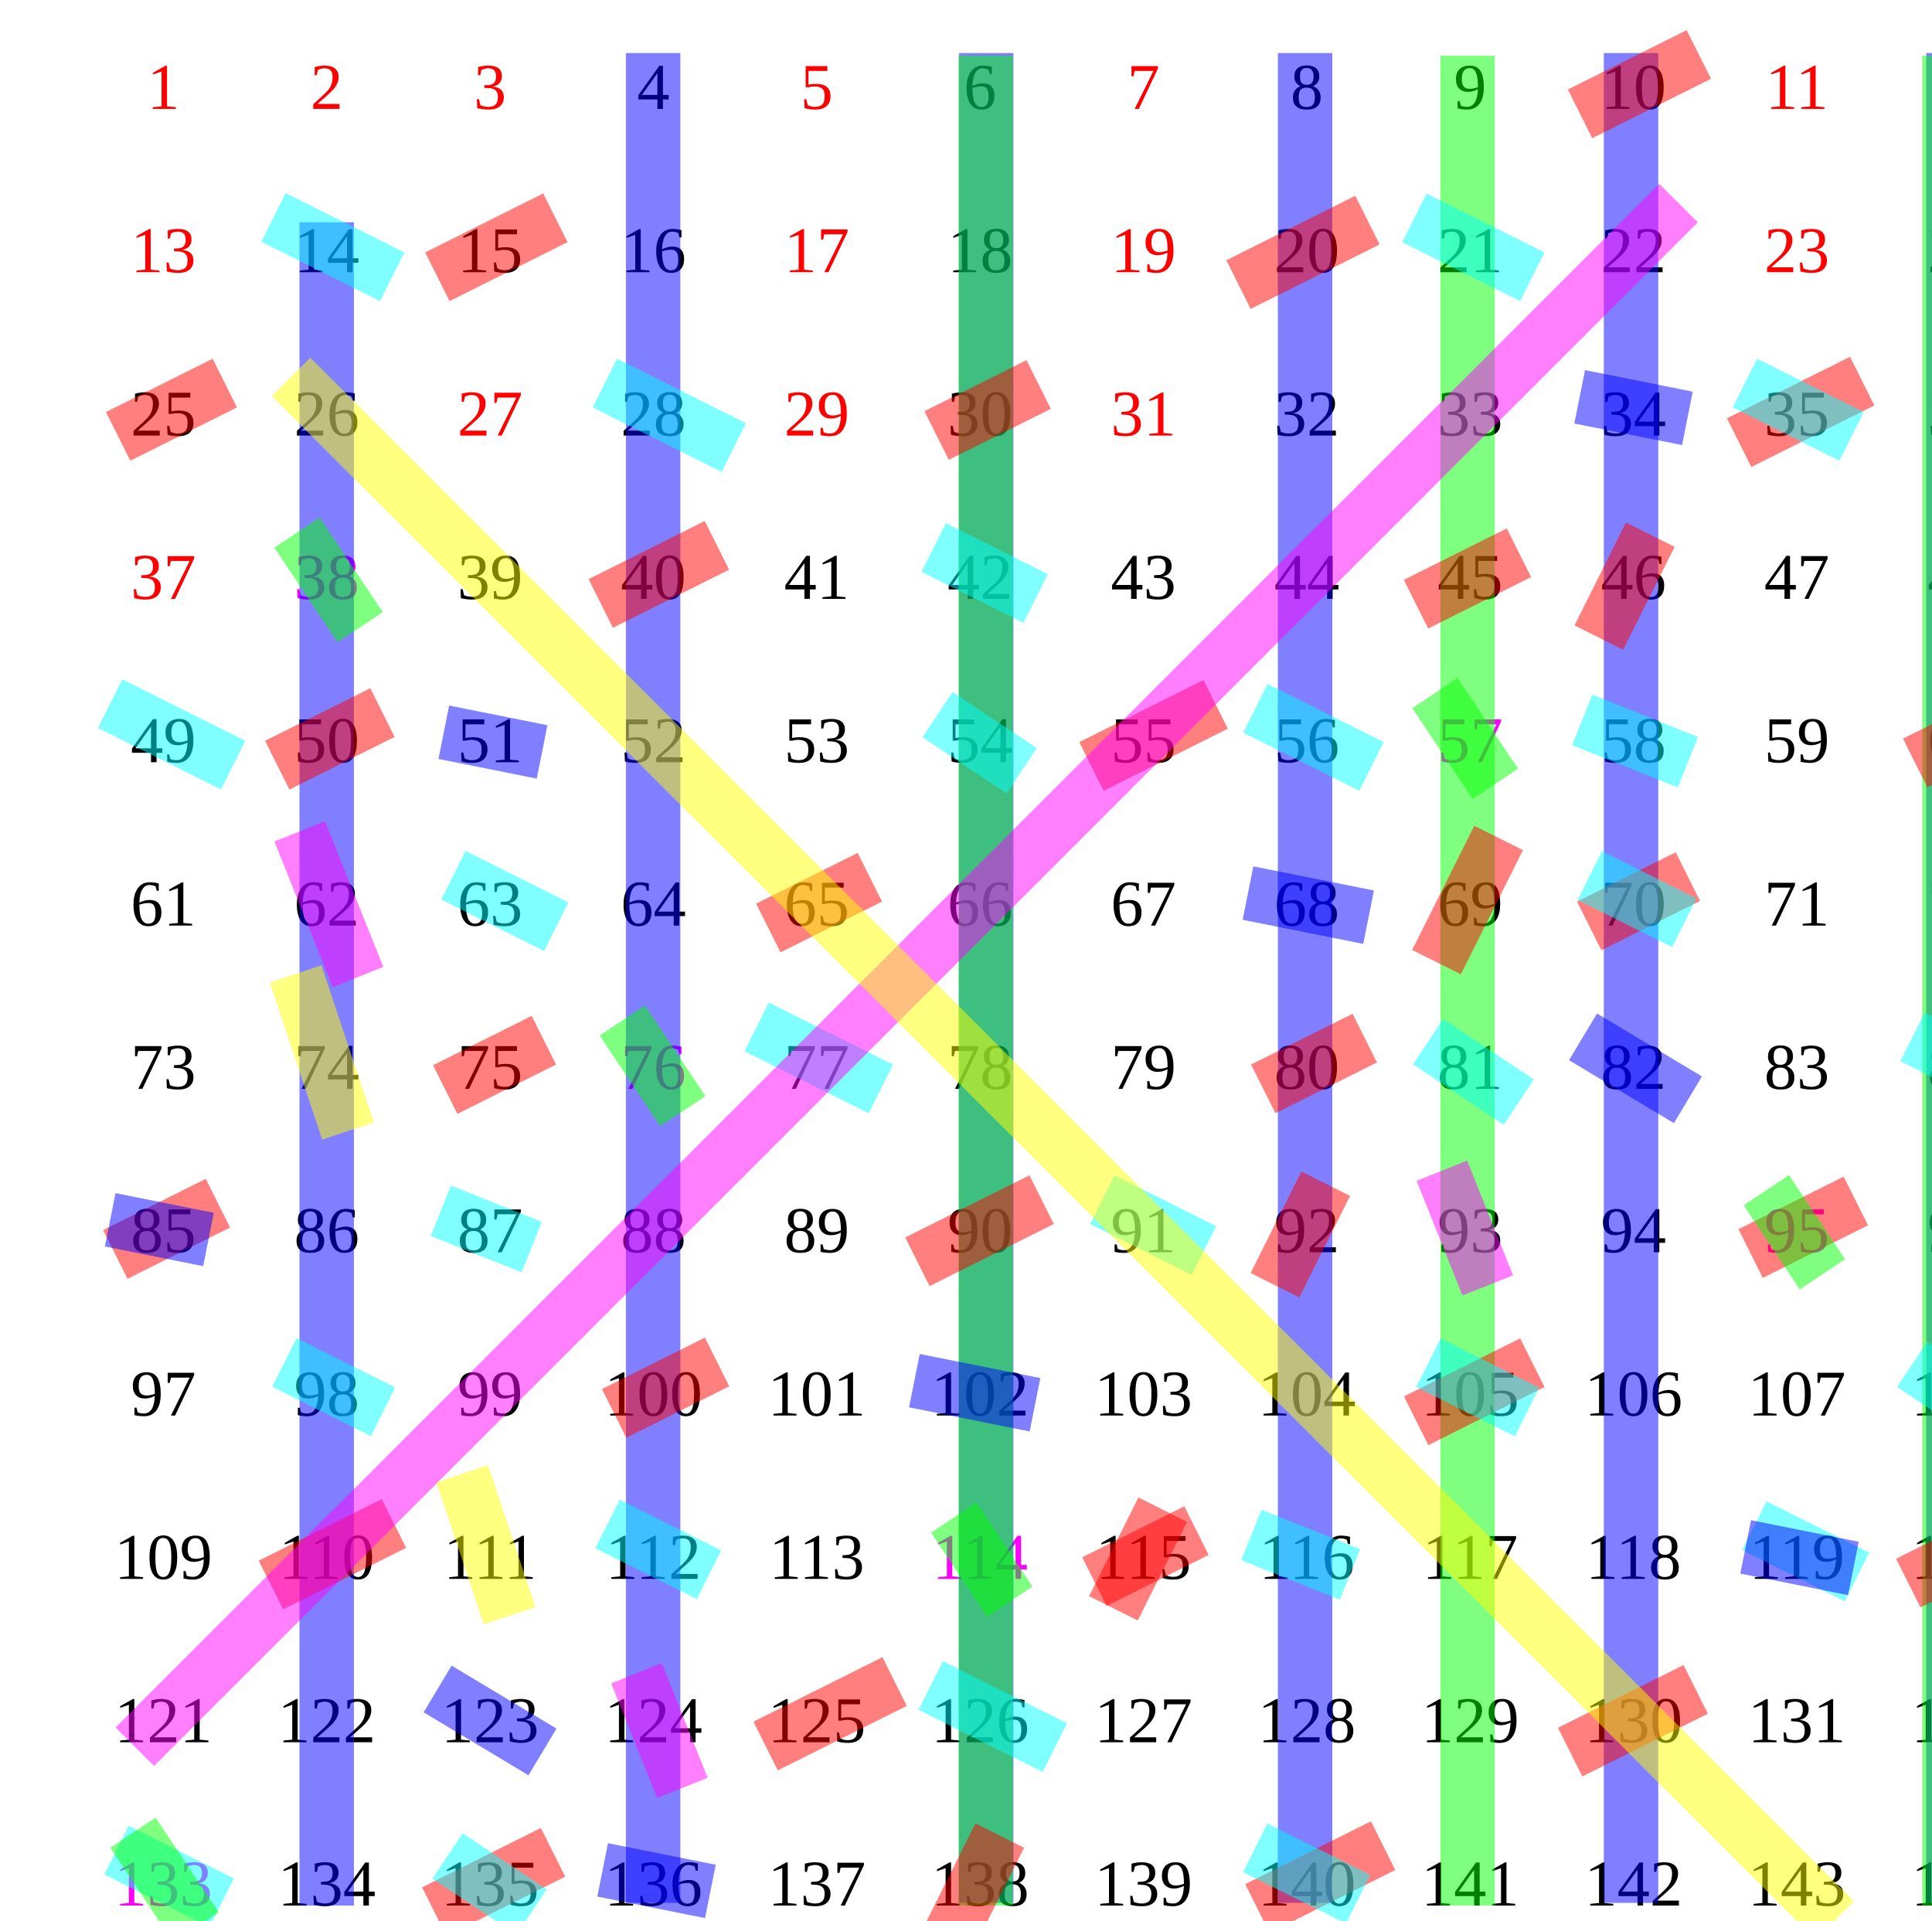
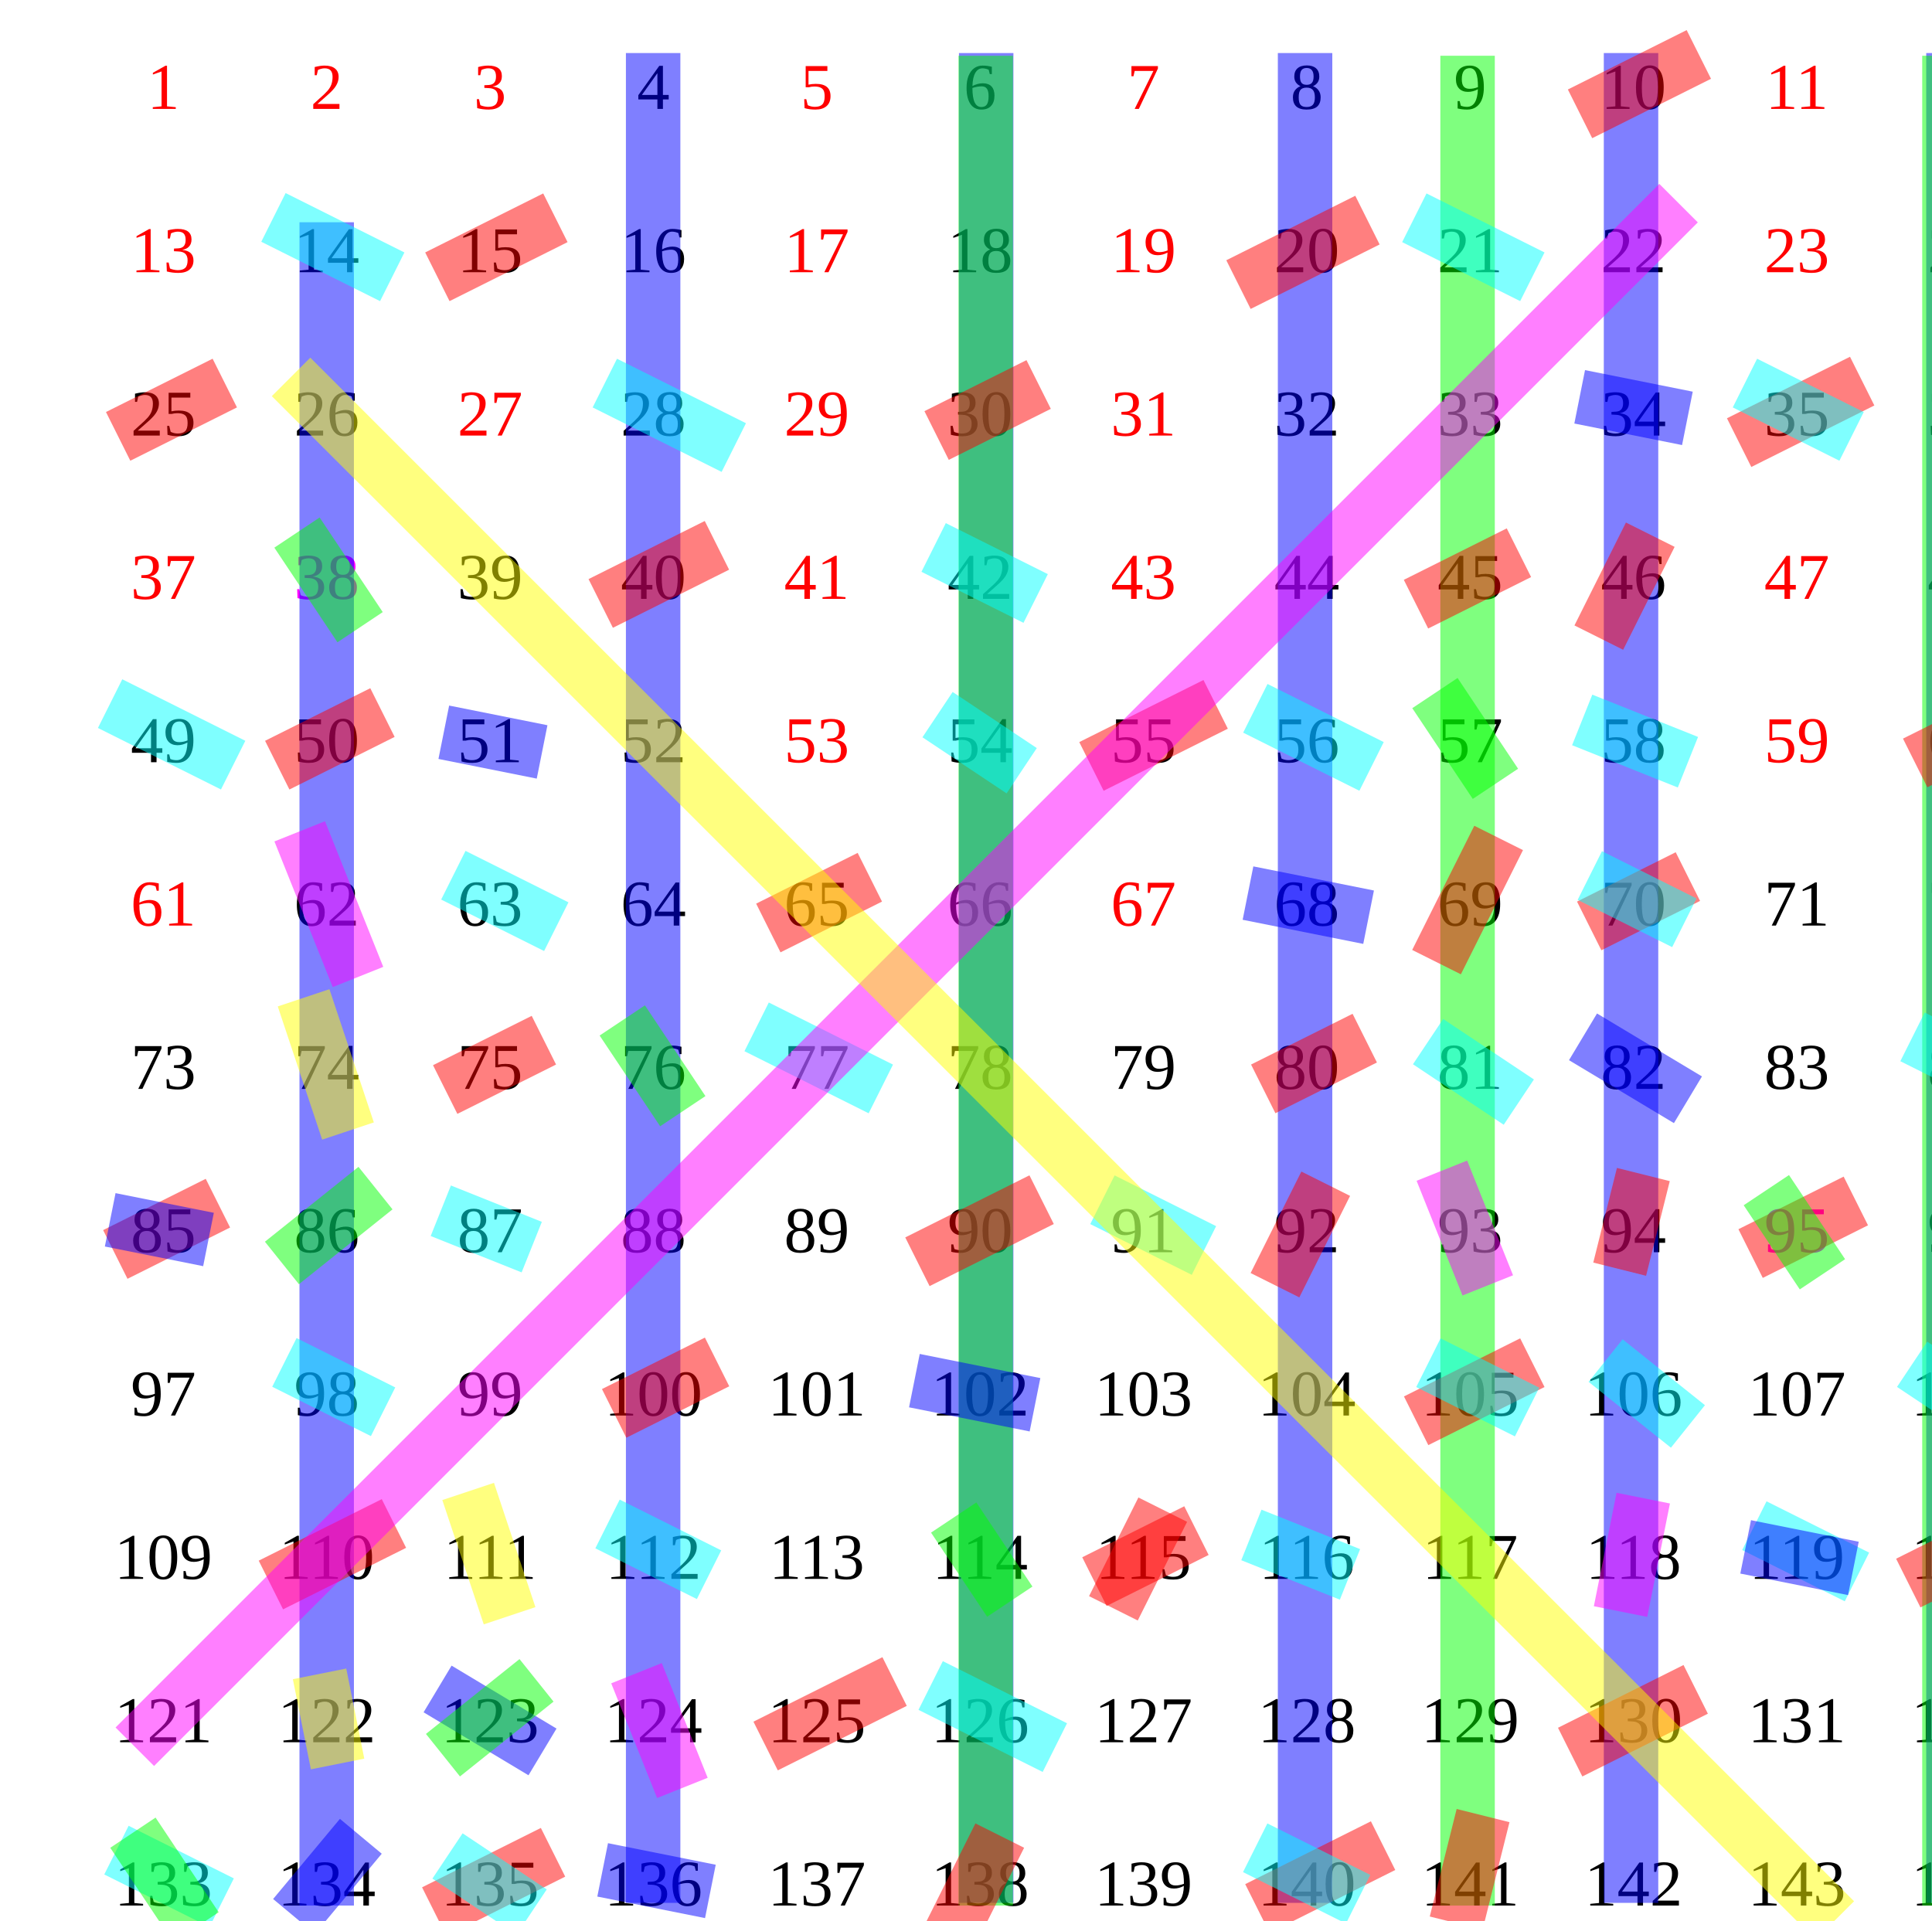
<svg xmlns="http://www.w3.org/2000/svg" id="svg9342" version="1.1" width="100%" height="100%">
  <defs id="defs9634" />
  <text text-anchor="middle" x="30" y="20" id="text9344" style="fill:#ff0000">1</text>
  <text text-anchor="middle" x="60" y="20" id="text9346" style="fill:#ff0000">2</text>
  <text text-anchor="middle" x="90" y="20" id="text9348" style="fill:#ff0000">3</text>
  <text text-anchor="middle" x="120" y="20" id="text9350">4</text>
  <text text-anchor="middle" x="150" y="20" id="text9352" style="fill:#ff0000">5</text>
  <text text-anchor="middle" x="180" y="20" id="text9354">6</text>
  <text text-anchor="middle" x="210" y="20" id="text9356" style="fill:#ff0000">7</text>
  <text text-anchor="middle" x="240" y="20" id="text9358">8</text>
  <text text-anchor="middle" x="270" y="20" id="text9360">9</text>
  <text text-anchor="middle" x="300" y="20" id="text9362">10</text>
  <text text-anchor="middle" x="330" y="20" id="text9364" style="fill:#ff0000">11</text>
  <text text-anchor="middle" x="360" y="20" id="text9366">12</text>
  <text text-anchor="middle" x="30" y="50" id="text9368" style="fill:#ff0000">13</text>
  <text text-anchor="middle" x="60" y="50" id="text9370">14</text>
  <text text-anchor="middle" x="90" y="50" id="text9372">15</text>
  <text text-anchor="middle" x="120" y="50" id="text9374">16</text>
  <text text-anchor="middle" x="150" y="50" id="text9376" style="fill:#ff0000">17</text>
  <text text-anchor="middle" x="180" y="50" id="text9378">18</text>
  <text text-anchor="middle" x="210" y="50" id="text9380" style="fill:#ff0000">19</text>
  <text text-anchor="middle" x="240" y="50" id="text9382">20</text>
  <text text-anchor="middle" x="270" y="50" id="text9384">21</text>
  <text text-anchor="middle" x="300" y="50" id="text9386">22</text>
  <text text-anchor="middle" x="330" y="50" id="text9388" style="fill:#ff0000">23</text>
  <text text-anchor="middle" x="360" y="50" id="text9390">24</text>
  <text text-anchor="middle" x="30" y="80" id="text9392">25</text>
  <text text-anchor="middle" x="60" y="80" id="text9394">26</text>
  <text text-anchor="middle" x="90" y="80" id="text9396" style="fill:#ff0000">27</text>
  <text text-anchor="middle" x="120" y="80" id="text9398">28</text>
  <text text-anchor="middle" x="150" y="80" id="text9400" style="fill:#ff0000">29</text>
  <text text-anchor="middle" x="180" y="80" id="text9402">30</text>
  <text text-anchor="middle" x="210" y="80" id="text9404" style="fill:#ff0000">31</text>
  <text text-anchor="middle" x="240" y="80" id="text9406">32</text>
  <text text-anchor="middle" x="270" y="80" id="text9408">33</text>
  <text text-anchor="middle" x="300" y="80" id="text9410">34</text>
  <text text-anchor="middle" x="330" y="80" id="text9412">35</text>
  <text text-anchor="middle" x="360" y="80" id="text9414">36</text>
  <text text-anchor="middle" x="30" y="110" id="text9416" style="fill:#ff0000">37</text>
  <text text-anchor="middle" x="60" y="110" id="text9418" style="fill:#ff00ff">38</text>
  <text text-anchor="middle" x="90" y="110" id="text9420">39</text>
  <text text-anchor="middle" x="120" y="110" id="text9422">40</text>
-   <text text-anchor="middle" x="150" y="110" id="text9424">41</text>
+   <text text-anchor="middle" x="150" y="110" id="text9424" style="fill:#ff0000">41</text>
  <text text-anchor="middle" x="180" y="110" id="text9426">42</text>
-   <text text-anchor="middle" x="210" y="110" id="text9428">43</text>
+   <text text-anchor="middle" x="210" y="110" id="text9428" style="fill:#ff0000">43</text>
  <text text-anchor="middle" x="240" y="110" id="text9430">44</text>
  <text text-anchor="middle" x="270" y="110" id="text9432">45</text>
  <text text-anchor="middle" x="300" y="110" id="text9434">46</text>
-   <text text-anchor="middle" x="330" y="110" id="text9436">47</text>
+   <text text-anchor="middle" x="330" y="110" id="text9436" style="fill:#ff0000">47</text>
  <text text-anchor="middle" x="360" y="110" id="text9438">48</text>
  <text text-anchor="middle" x="30" y="140" id="text9440">49</text>
  <text text-anchor="middle" x="60" y="140" id="text9442">50</text>
  <text text-anchor="middle" x="90" y="140" id="text9444">51</text>
  <text text-anchor="middle" x="120" y="140" id="text9446">52</text>
-   <text text-anchor="middle" x="150" y="140" id="text9448">53</text>
+   <text text-anchor="middle" x="150" y="140" id="text9448" style="fill:#ff0000">53</text>
  <text text-anchor="middle" x="180" y="140" id="text9450">54</text>
  <text text-anchor="middle" x="210" y="140" id="text9452">55</text>
  <text text-anchor="middle" x="240" y="140" id="text9454">56</text>
-   <text text-anchor="middle" x="270" y="140" id="text9456" style="fill:#ff00ff">57</text>
+   <text text-anchor="middle" x="270" y="140" id="text9456" style="fill:#000000">57</text>
  <text text-anchor="middle" x="300" y="140" id="text9458">58</text>
-   <text text-anchor="middle" x="330" y="140" id="text9460">59</text>
+   <text text-anchor="middle" x="330" y="140" id="text9460" style="fill:#ff0000">59</text>
  <text text-anchor="middle" x="360" y="140" id="text9462">60</text>
-   <text text-anchor="middle" x="30" y="170" id="text9464">61</text>
+   <text text-anchor="middle" x="30" y="170" id="text9464" style="fill:#ff0000">61</text>
  <text text-anchor="middle" x="60" y="170" id="text9466">62</text>
  <text text-anchor="middle" x="90" y="170" id="text9468">63</text>
  <text text-anchor="middle" x="120" y="170" id="text9470">64</text>
  <text text-anchor="middle" x="150" y="170" id="text9472">65</text>
  <text text-anchor="middle" x="180" y="170" id="text9474">66</text>
-   <text text-anchor="middle" x="210" y="170" id="text9476">67</text>
+   <text text-anchor="middle" x="210" y="170" id="text9476" style="fill:#ff0000">67</text>
  <text text-anchor="middle" x="240" y="170" id="text9478">68</text>
  <text text-anchor="middle" x="270" y="170" id="text9480">69</text>
  <text text-anchor="middle" x="300" y="170" id="text9482">70</text>
  <text text-anchor="middle" x="330" y="170" id="text9484">71</text>
  <text text-anchor="middle" x="360" y="170" id="text9486">72</text>
  <text text-anchor="middle" x="30" y="200" id="text9488">73</text>
  <text text-anchor="middle" x="60" y="200" id="text9490">74</text>
  <text text-anchor="middle" x="90" y="200" id="text9492">75</text>
-   <text text-anchor="middle" x="120" y="200" id="text9494" style="fill:#ff00ff">76</text>
+   <text text-anchor="middle" x="120" y="200" id="text9494" style="fill:#000000">76</text>
  <text text-anchor="middle" x="150" y="200" id="text9496">77</text>
  <text text-anchor="middle" x="180" y="200" id="text9498">78</text>
  <text text-anchor="middle" x="210" y="200" id="text9500">79</text>
  <text text-anchor="middle" x="240" y="200" id="text9502">80</text>
  <text text-anchor="middle" x="270" y="200" id="text9504">81</text>
  <text text-anchor="middle" x="300" y="200" id="text9506">82</text>
  <text text-anchor="middle" x="330" y="200" id="text9508">83</text>
  <text text-anchor="middle" x="360" y="200" id="text9510">84</text>
  <text text-anchor="middle" x="30" y="230" id="text9512">85</text>
  <text text-anchor="middle" x="60" y="230" id="text9514">86</text>
  <text text-anchor="middle" x="90" y="230" id="text9516">87</text>
  <text text-anchor="middle" x="120" y="230" id="text9518">88</text>
  <text text-anchor="middle" x="150" y="230" id="text9520">89</text>
  <text text-anchor="middle" x="180" y="230" id="text9522">90</text>
  <text text-anchor="middle" x="210" y="230" id="text9524">91</text>
  <text text-anchor="middle" x="240" y="230" id="text9526">92</text>
  <text text-anchor="middle" x="270" y="230" id="text9528">93</text>
  <text text-anchor="middle" x="300" y="230" id="text9530">94</text>
  <text text-anchor="middle" x="330" y="230" id="text9532" style="fill:#ff00ff">95</text>
  <text text-anchor="middle" x="360" y="230" id="text9534">96</text>
  <text text-anchor="middle" x="30" y="260" id="text9536">97</text>
  <text text-anchor="middle" x="60" y="260" id="text9538">98</text>
  <text text-anchor="middle" x="90" y="260" id="text9540">99</text>
  <text text-anchor="middle" x="120" y="260" id="text9542">100</text>
  <text text-anchor="middle" x="150" y="260" id="text9544">101</text>
  <text text-anchor="middle" x="180" y="260" id="text9546">102</text>
  <text text-anchor="middle" x="210" y="260" id="text9548">103</text>
  <text text-anchor="middle" x="240" y="260" id="text9550">104</text>
  <text text-anchor="middle" x="270" y="260" id="text9552">105</text>
  <text text-anchor="middle" x="300" y="260" id="text9554">106</text>
  <text text-anchor="middle" x="330" y="260" id="text9556">107</text>
  <text text-anchor="middle" x="360" y="260" id="text9558">108</text>
  <text text-anchor="middle" x="30" y="290" id="text9560">109</text>
  <text text-anchor="middle" x="60" y="290" id="text9562">110</text>
  <text text-anchor="middle" x="90" y="290" id="text9564">111</text>
  <text text-anchor="middle" x="120" y="290" id="text9566">112</text>
  <text text-anchor="middle" x="150" y="290" id="text9568">113</text>
-   <text text-anchor="middle" x="180" y="290" id="text9570" style="fill:#ff00ff">114</text>
+   <text text-anchor="middle" x="180" y="290" id="text9570" style="fill:#000000">114</text>
  <text text-anchor="middle" x="210" y="290" id="text9572">115</text>
  <text text-anchor="middle" x="240" y="290" id="text9574">116</text>
  <text text-anchor="middle" x="270" y="290" id="text9576">117</text>
  <text text-anchor="middle" x="300" y="290" id="text9578">118</text>
  <text text-anchor="middle" x="330" y="290" id="text9580">119</text>
  <text text-anchor="middle" x="360" y="290" id="text9582">120</text>
  <text text-anchor="middle" x="30" y="320" id="text9584">121</text>
  <text text-anchor="middle" x="60" y="320" id="text9586">122</text>
  <text text-anchor="middle" x="90" y="320" id="text9588">123</text>
  <text text-anchor="middle" x="120" y="320" id="text9590">124</text>
  <text text-anchor="middle" x="150" y="320" id="text9592">125</text>
  <text text-anchor="middle" x="180" y="320" id="text9594">126</text>
  <text text-anchor="middle" x="210" y="320" id="text9596">127</text>
  <text text-anchor="middle" x="240" y="320" id="text9598">128</text>
  <text text-anchor="middle" x="270" y="320" id="text9600">129</text>
  <text text-anchor="middle" x="300" y="320" id="text9602">130</text>
  <text text-anchor="middle" x="330" y="320" id="text9604">131</text>
  <text text-anchor="middle" x="360" y="320" id="text9606">132</text>
-   <text text-anchor="middle" x="30" y="350" id="text9608" style="fill:#ff00ff">133</text>
+   <text text-anchor="middle" x="30" y="350" id="text9608" style="fill:#000000">133</text>
  <text text-anchor="middle" x="60" y="350" id="text9610">134</text>
  <text text-anchor="middle" x="90" y="350" id="text9612">135</text>
  <text text-anchor="middle" x="120" y="350" id="text9614">136</text>
  <text text-anchor="middle" x="150" y="350" id="text9616">137</text>
  <text text-anchor="middle" x="180" y="350" id="text9618">138</text>
  <text text-anchor="middle" x="210" y="350" id="text9620">139</text>
  <text text-anchor="middle" x="240" y="350" id="text9622">140</text>
  <text text-anchor="middle" x="270" y="350" id="text9624">141</text>
  <text text-anchor="middle" x="300" y="350" id="text9626">142</text>
  <text text-anchor="middle" x="330" y="350" id="text9628">143</text>
  <text text-anchor="middle" x="360" y="350" id="text9630">144</text>
  <path id="path9638-2-3-8-7-4" style="opacity:0.5;fill:none;stroke:#0000ff;stroke-width:10;stroke-linecap:butt;stroke-linejoin:miter;stroke-miterlimit:4;stroke-opacity:1;stroke-dasharray:none" d="m 358.765,9.745 0,339.761 M 299.55,9.745 l 0,339.761 M 239.685,9.745 l 0,339.761 M 181.12,9.745 l 0,339.761 M 119.953,9.745 l 0,339.761 M 60,40.823 60,350" />
  <path id="path9638-20-1-5-4" style="opacity:0.5;fill:none;stroke:#00ff00;stroke-width:10;stroke-linecap:butt;stroke-linejoin:miter;stroke-miterlimit:4;stroke-opacity:1;stroke-dasharray:none" d="m 358.027,10.239 0,339.761 M 269.53,10.239 269.53,350 m -88.497,-339.761 0,339.761" />
  <path id="path9638-20-7-6-9-2" style="opacity:0.5;fill:none;stroke:#ff0000;stroke-width:10;stroke-linecap:butt;stroke-linejoin:miter;stroke-miterlimit:4;stroke-opacity:1;stroke-dasharray:none" d="m 49.751,291.124 22.598,-11.299 m 40.44,-20.22 18.905,-9.453 m 36.796,-18.398 22.809,-11.405 M 232,200 l 18.645,-9.322 m 41.221,-20.61 18.124,-9.062 m 41.741,-20.871 18.843,-9.421 m -139.647,219.824 23.085,-11.542 m 34.358,-17.179 23.056,-11.528 m 39.043,-19.521 19.585,-9.793 M 79.751,351.124 101.568,340.216 m 39.043,-19.521 23.686,-11.843 m 36.7,-18.35 18.741,-9.37 m 40.344,-20.172 21.343,-10.672 m 40.084,-20.042 19.325,-9.662 M 342,70 319.402,81.299 m -40.44,20.22 -18.905,9.453 m -36.796,18.398 -22.809,11.405 m -40.7,20.35 -18.645,9.322 m -41.221,20.61 -18.124,9.062 m -41.741,20.871 -18.843,9.421 M 102,40 80.326,50.837 M 41.283,70.359 21.698,80.151 M 312,10 290.183,20.908 m -39.043,19.521 -23.686,11.843 m -36.7,18.35 -18.741,9.37 m -40.344,20.172 -21.343,10.672 m -40.084,20.042 -19.325,9.662" />
  <path id="path9638-20-7-6-9-2-9" style="opacity:0.5;fill:none;stroke:#00ffff;stroke-width:10;stroke-linecap:butt;stroke-linejoin:miter;stroke-miterlimit:4;stroke-opacity:1;stroke-dasharray:none" d="m 249.431,348.84 -18.905,-9.453 m -36.796,-18.398 -22.809,-11.405 m -40.7,-20.35 -18.645,-9.322 m -41.221,-20.61 -18.124,-9.062 m -11.52,99.24 -19.325,-9.662 m -1.165,-210.583 22.598,11.299 m 40.44,20.22 18.905,9.453 m 36.796,18.398 22.809,11.405 m 40.7,20.35 18.645,9.322 m 41.221,20.61 18.124,9.062 m 41.741,20.871 18.843,9.421 M 259.752,40 281.426,50.837 m 39.043,19.521 19.585,9.793 M 50.22,39.933 72.037,50.841 m 39.043,19.521 23.686,11.843 m 36.7,18.35 18.741,9.37 m 40.344,20.172 21.343,10.672 m 40.084,20.042 17.361,8.681 m 41.906,20.953 14.718,7.359" />
  <path id="path9638-20-1-5-4-1" style="opacity:0.5;fill:none;stroke:#ff00ff;stroke-width:10;stroke-linecap:butt;stroke-linejoin:miter;stroke-miterlimit:4;stroke-opacity:1;stroke-dasharray:none" d="M 308.278,37.311 24.758,320.831" />
  <path id="path9638-20-1-5-4-1-8" style="opacity:0.5;fill:none;stroke:#ffff00;stroke-width:10;stroke-linecap:butt;stroke-linejoin:miter;stroke-miterlimit:4;stroke-opacity:1;stroke-dasharray:none" d="M 53.455,69.228 336.974,352.748" />
  <path id="path9638-20-1-5-4-1-3" style="opacity:0.5;fill:none;stroke:#0000ff;stroke-width:10;stroke-linecap:butt;stroke-linejoin:miter;stroke-miterlimit:4;stroke-opacity:1;stroke-dasharray:none" d="m 340.386,288.077 -19.784,-3.957 M 190.084,258.017 167.935,253.587 M 38.292,227.659 20.239,224.048" />
  <path id="path9638-20-1-5-4-1-3-0" style="opacity:0.5;fill:none;stroke:#0000ff;stroke-width:10;stroke-linecap:butt;stroke-linejoin:miter;stroke-miterlimit:4;stroke-opacity:1;stroke-dasharray:none" d="m 309.902,76.843 -19.784,-3.957 M 251.351,168.466 229.202,164.036 M 99.559,138.108 81.506,134.497" />
  <path id="path9638-20-1-5-4-1-3-0-2" style="opacity:0.5;fill:none;stroke:#0000ff;stroke-width:10;stroke-linecap:butt;stroke-linejoin:miter;stroke-miterlimit:4;stroke-opacity:1;stroke-dasharray:none" d="m 130.466,347.403 -19.784,-3.957" />
  <path id="path9638-20-1-5-4-1-8-2" style="opacity:0.5;fill:none;stroke:#00ff00;stroke-width:10;stroke-linecap:butt;stroke-linejoin:miter;stroke-miterlimit:4;stroke-opacity:1;stroke-dasharray:none" d="M 24.411,336.617 36,354 m 227.533,-226.701 11.112,16.668 m 49.755,74.632 10.303,15.455" />
  <path id="path9638-20-1-5-4-1-8-2-3" style="opacity:0.5;fill:none;stroke:#00ff00;stroke-width:10;stroke-linecap:butt;stroke-linejoin:miter;stroke-miterlimit:4;stroke-opacity:1;stroke-dasharray:none" d="m 54.544,97.816 11.589,17.383 m 48.153,72.229 11.112,16.668 m 49.755,74.632 10.303,15.455" />
  <path id="path9638-20-7-6-9-2-0" style="opacity:0.5;fill:none;stroke:#ff0000;stroke-width:10;stroke-linecap:butt;stroke-linejoin:miter;stroke-miterlimit:4;stroke-opacity:1;stroke-dasharray:none" d="m 303.084,98.207 -9.453,18.905 m -18.398,36.796 -11.405,22.809 m -20.35,40.7 -9.322,18.645 m -20.61,41.221 -9.062,18.124 m -20.871,41.741 -9.421,18.843" />
  <path id="path9638-20-1-5-4-1-8-2-3-7-4" style="opacity:0.5;fill:none;stroke:#00ffff;stroke-width:10;stroke-linecap:butt;stroke-linejoin:miter;stroke-miterlimit:4;stroke-opacity:1;stroke-dasharray:none" d="M 97.64,351.194 82.185,340.891 M 368.553,262.17 351.17,250.581 m -72.229,-48.153 -16.668,-11.112 m -74.632,-49.755 -15.455,-10.303" />
  <path id="path9638-20-1-5-4-1-8-2-3-7-4-1-8" style="opacity:0.5;fill:none;stroke:#00ffff;stroke-width:10;stroke-linecap:butt;stroke-linejoin:miter;stroke-miterlimit:4;stroke-opacity:1;stroke-dasharray:none" d="m 247.933,289.173 -18.109,-7.244 M 97.657,229.063 80.956,222.382 M 310,140 290.58,132.232" />
  <path id="path9638-20-1-5-4-1-1" style="opacity:0.5;fill:none;stroke:#ff00ff;stroke-width:10;stroke-linecap:butt;stroke-linejoin:miter;stroke-miterlimit:4;stroke-opacity:1;stroke-dasharray:none" d="m 264.81,215.024 8.427,21.068" />
  <path id="path9638-20-1-5-4-1-1-1" style="opacity:0.5;fill:none;stroke:#ff00ff;stroke-width:10;stroke-linecap:butt;stroke-linejoin:miter;stroke-miterlimit:4;stroke-opacity:1;stroke-dasharray:none" d="m 55.044,152.691 10.701,26.753 M 116.898,307.326 l 8.427,21.068" />
-   <path id="path9638-20-1-5-4-1-8-26" style="opacity:0.5;fill:none;stroke:#ffff00;stroke-width:10;stroke-linecap:butt;stroke-linejoin:miter;stroke-miterlimit:4;stroke-opacity:1;stroke-dasharray:none" d="m 54.295,178.884 9.619,28.857 m 20.982,62.945 8.694,26.081" />
+   <path id="path9638-20-1-5-4-1-8-26" style="opacity:0.5;fill:none;stroke:#ffff00;stroke-width:10;stroke-linecap:butt;stroke-linejoin:miter;stroke-miterlimit:4;stroke-opacity:1;stroke-dasharray:none" d="m 55.758,183.275 8.155,24.466 m 22.066,66.198 7.61,22.829" />
  <path id="path9638-2-3-8-7-4-9-1" style="opacity:0.5;fill:none;stroke:#0000ff;stroke-width:10;stroke-linecap:butt;stroke-linejoin:miter;stroke-miterlimit:4;stroke-opacity:1;stroke-dasharray:none" d="M 80.365,310.219 99.635,321.781 M 290.73,190.438 310,202" />
+   <path id="path9638-20-1-5-4-2-1" style="opacity:0.5;fill:none;stroke:#00ff00;stroke-width:10;stroke-linecap:butt;stroke-linejoin:miter;stroke-miterlimit:4;stroke-opacity:1;stroke-dasharray:none" d="M 98.536,308.635 81.352,322.383 M 68.964,218.226 51.779,231.973" />
+   <path id="path9638-20-7-6-9-2-0-4" style="opacity:0.5;fill:none;stroke:#ff0000;stroke-width:10;stroke-linecap:butt;stroke-linejoin:miter;stroke-miterlimit:4;stroke-opacity:1;stroke-dasharray:none" d="m 301.811,215.73 -4.347,17.386 m -25.089,100.357 -4.938,19.751" />
+   <path id="path9638-20-7-6-9-2-9-3" style="opacity:0.5;fill:none;stroke:#00ffff;stroke-width:10;stroke-linecap:butt;stroke-linejoin:miter;stroke-miterlimit:4;stroke-opacity:1;stroke-dasharray:none" d="M 294.879,249.903 310,262" />
+   <path id="path9638-20-1-5-4-1-6" style="opacity:0.5;fill:none;stroke:#ff00ff;stroke-width:10;stroke-linecap:butt;stroke-linejoin:miter;stroke-miterlimit:4;stroke-opacity:1;stroke-dasharray:none" d="M 301.792,275.17 297.626,296" />
+   <path id="path9638-20-1-5-4-1-8-26-8" style="opacity:0.5;fill:none;stroke:#ffff00;stroke-width:10;stroke-linecap:butt;stroke-linejoin:miter;stroke-miterlimit:4;stroke-opacity:1;stroke-dasharray:none" d="M 58.689,307.445 62,324" />
+   <path id="path9638-2-3-8-7-4-0" style="opacity:0.5;fill:none;stroke:#0000ff;stroke-width:10;stroke-linecap:butt;stroke-linejoin:miter;stroke-miterlimit:4;stroke-opacity:1;stroke-dasharray:none" d="M 66.269,337.278 54,352" />
</svg>
